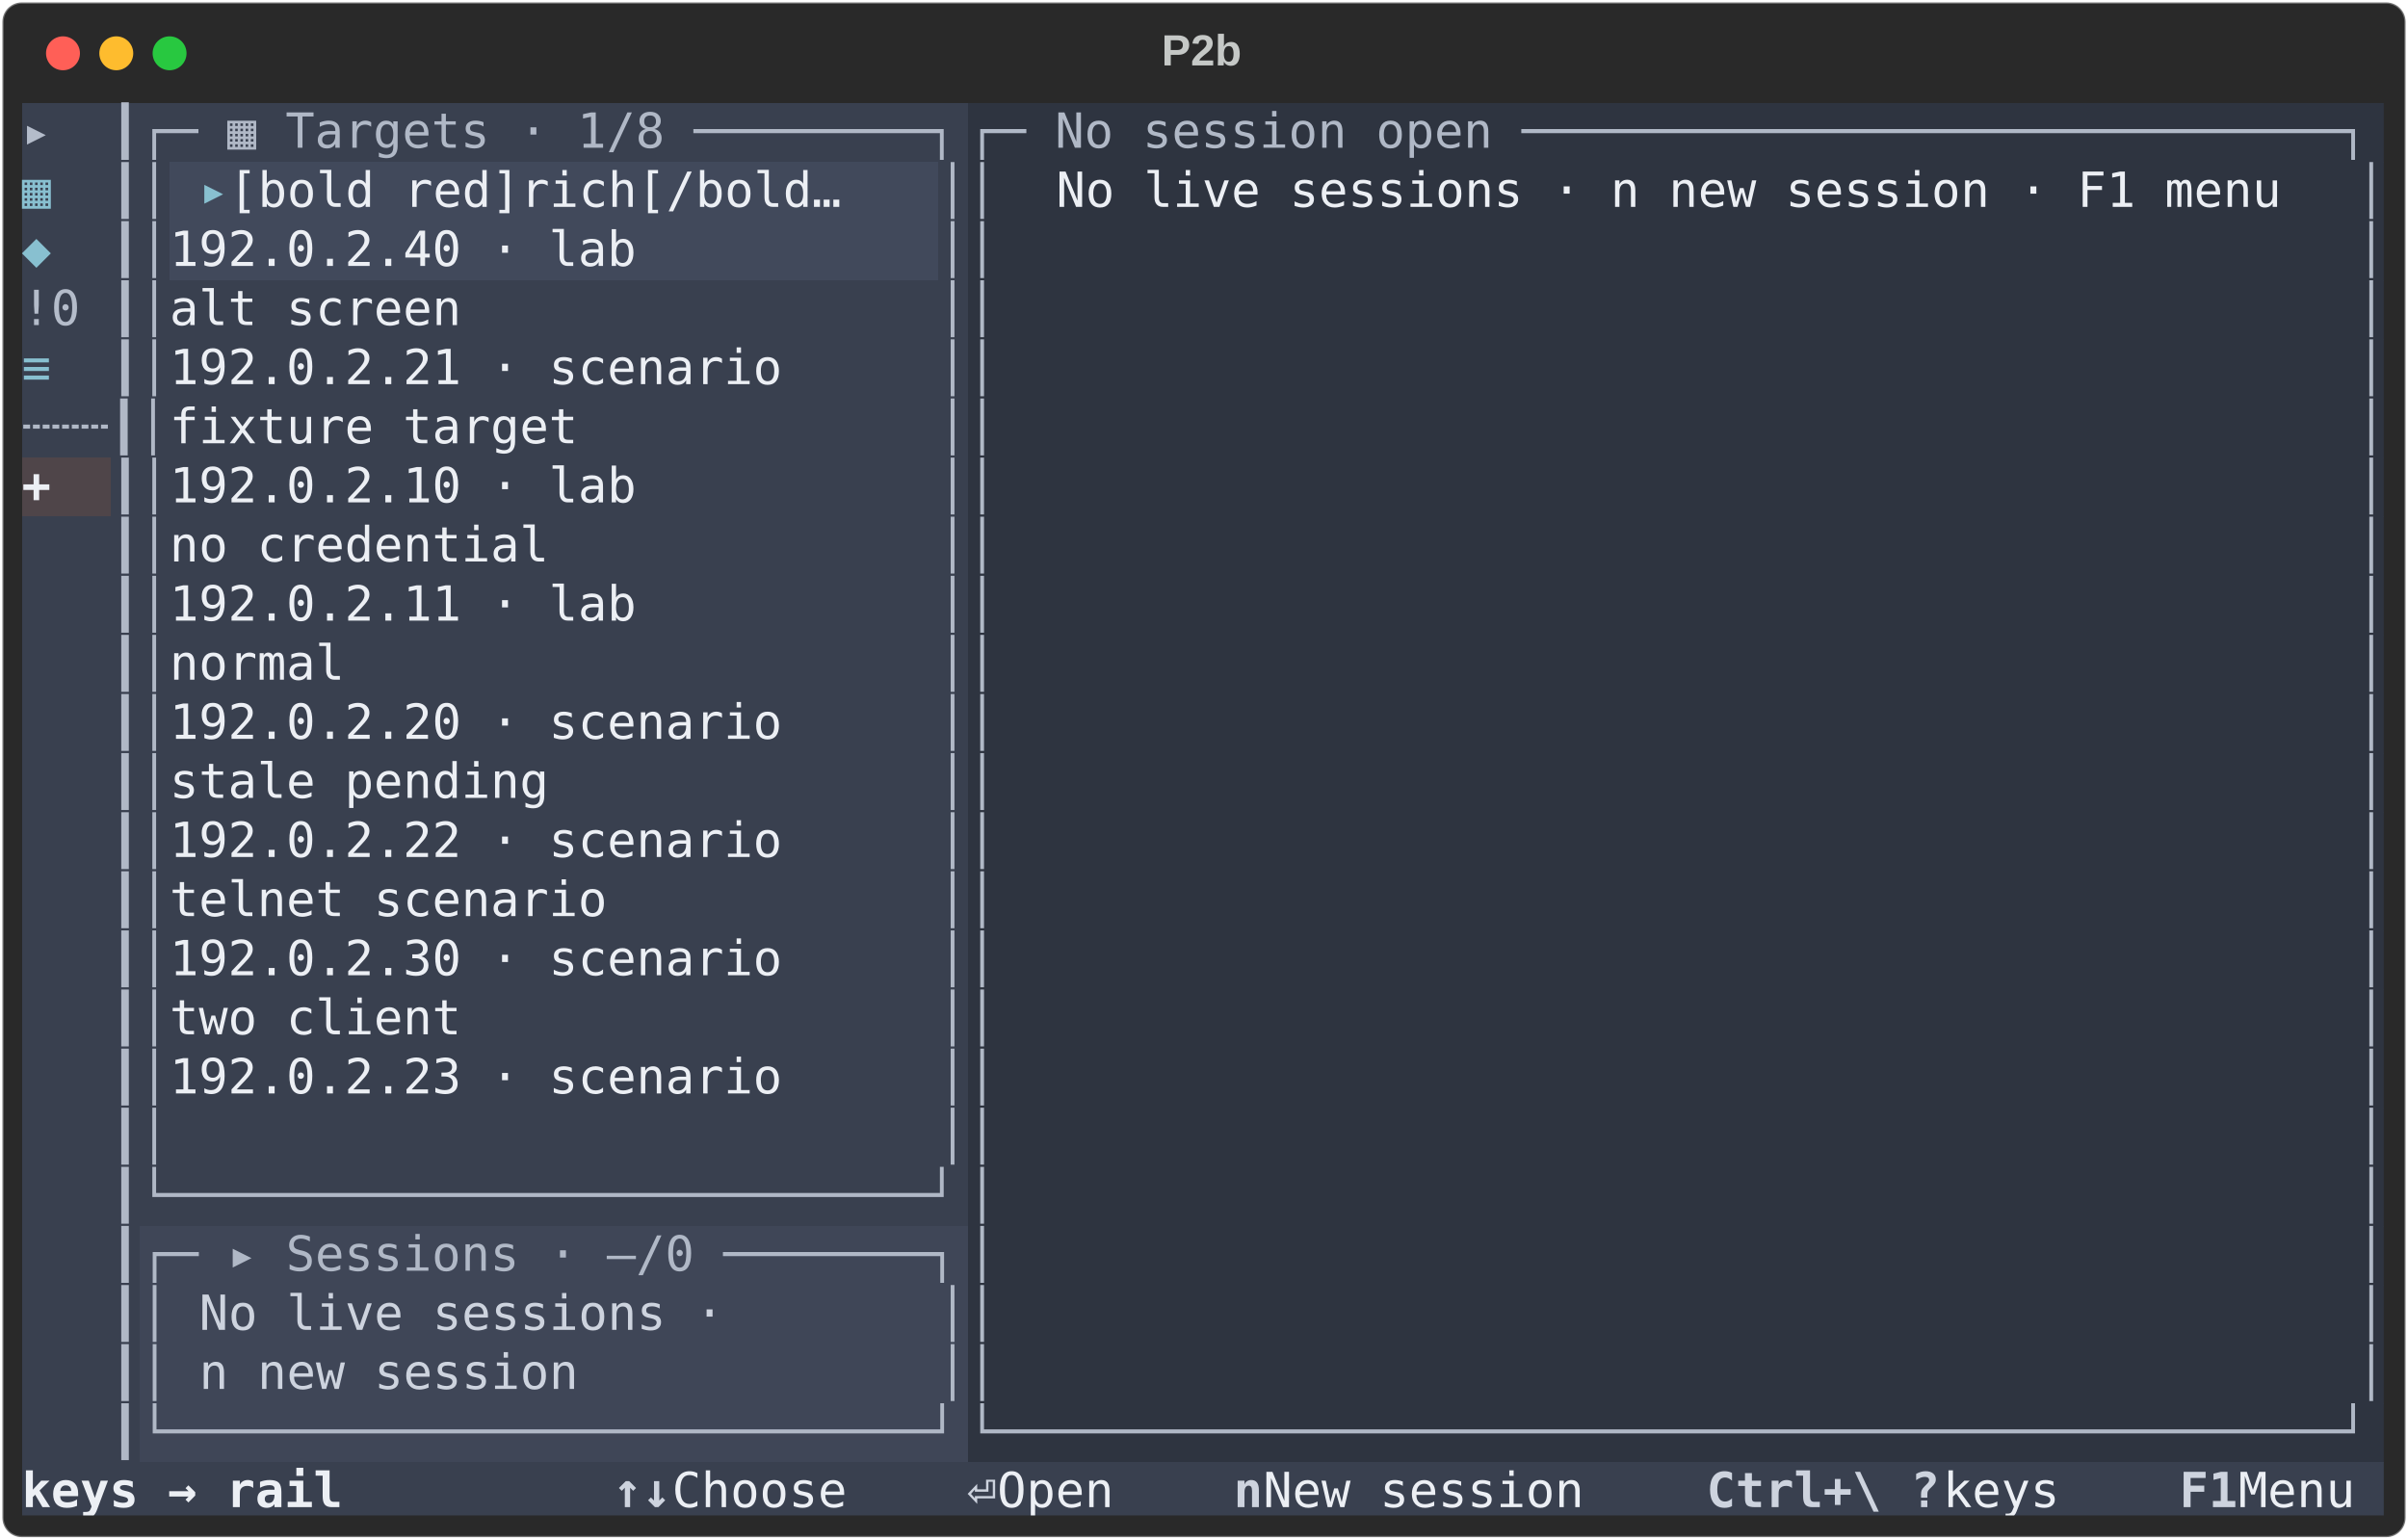
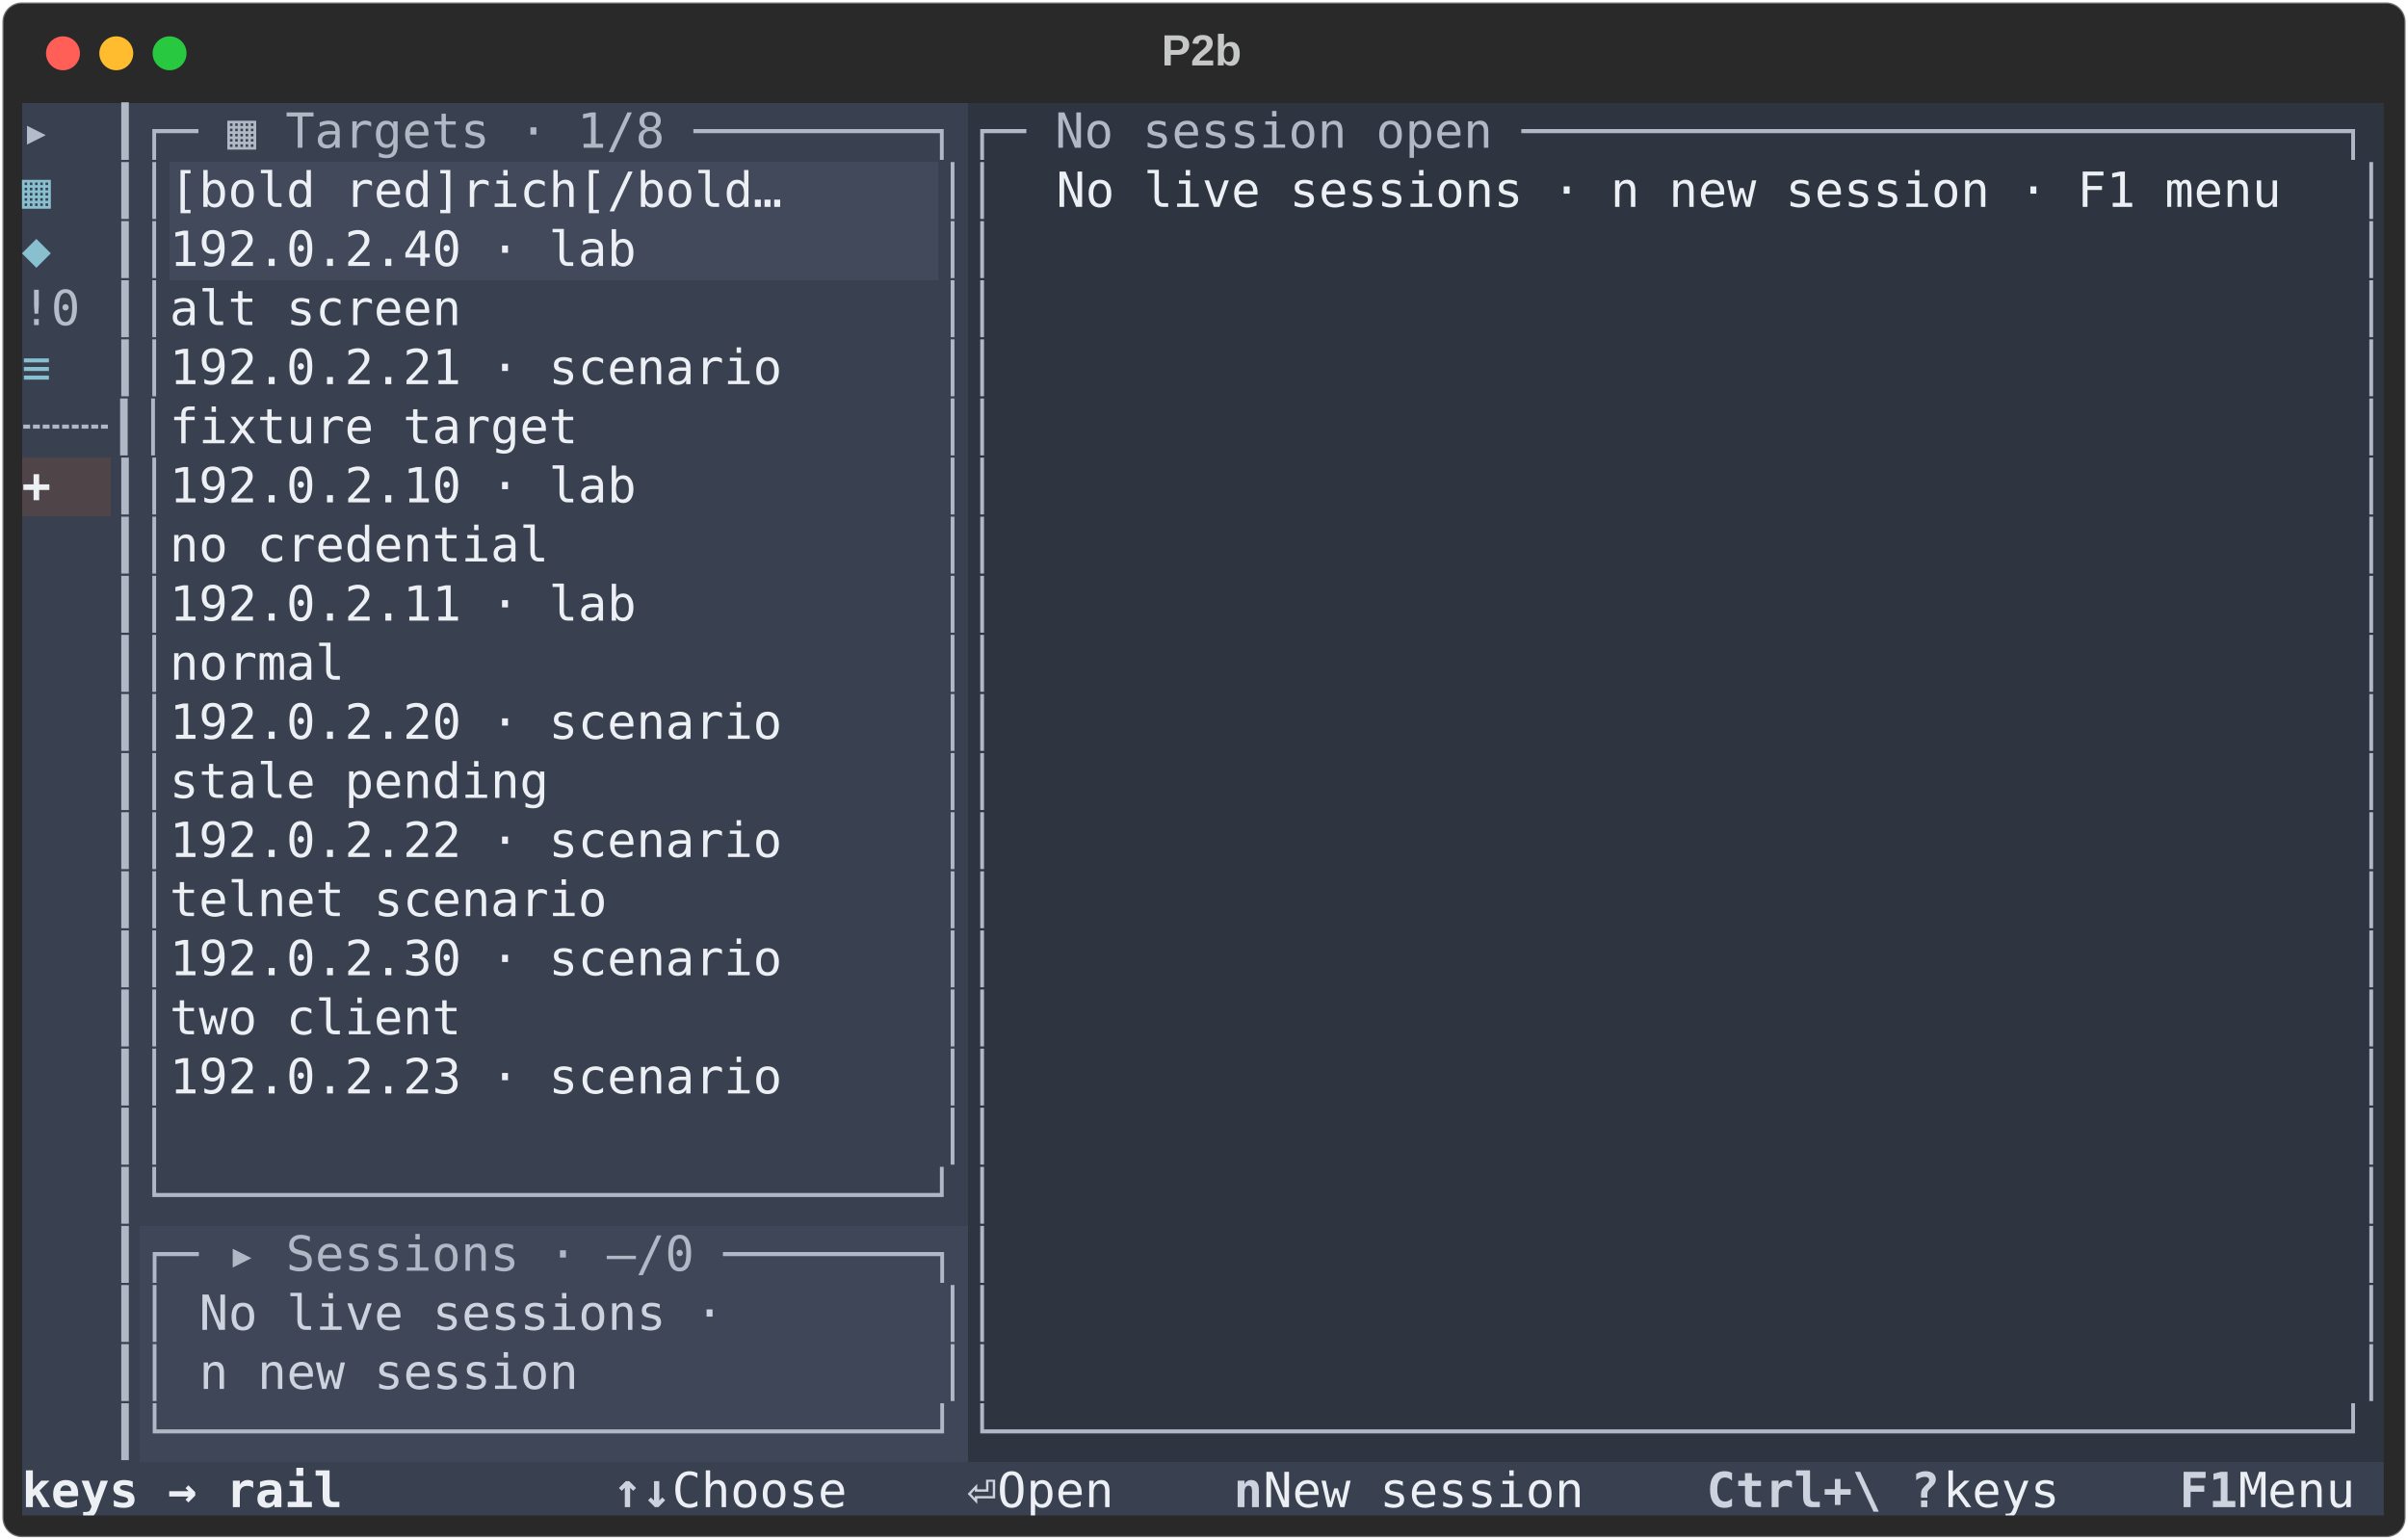
<svg xmlns="http://www.w3.org/2000/svg" class="rich-terminal" viewBox="0 0 994 635.6">
  <style>

    @font-face {
        font-family: "Fira Code";
        src: local("FiraCode-Regular"),
                url("https://cdnjs.cloudflare.com/ajax/libs/firacode/6.2.0/woff2/FiraCode-Regular.woff2") format("woff2"),
                url("https://cdnjs.cloudflare.com/ajax/libs/firacode/6.2.0/woff/FiraCode-Regular.woff") format("woff");
        font-style: normal;
        font-weight: 400;
    }
    @font-face {
        font-family: "Fira Code";
        src: local("FiraCode-Bold"),
                url("https://cdnjs.cloudflare.com/ajax/libs/firacode/6.2.0/woff2/FiraCode-Bold.woff2") format("woff2"),
                url("https://cdnjs.cloudflare.com/ajax/libs/firacode/6.2.0/woff/FiraCode-Bold.woff") format("woff");
        font-style: bold;
        font-weight: 700;
    }

    .terminal-p2b-matrix {
        font-family: Fira Code, monospace;
        font-size: 20px;
        line-height: 24.4px;
        font-variant-east-asian: full-width;
    }

    .terminal-p2b-title {
        font-size: 18px;
        font-weight: bold;
        font-family: arial;
    }

    .terminal-p2b-r1 { fill: #b4bcca }
.terminal-p2b-r2 { fill: #eceff4 }
.terminal-p2b-r3 { fill: #b0b8c6 }
.terminal-p2b-r4 { fill: #c5c8c6 }
.terminal-p2b-r5 { fill: #88c0d0 }
- .terminal-p2b-r6 { fill: #88c0d0;font-weight: bold }
- .terminal-p2b-r7 { fill: #eceff4;font-weight: bold }
- .terminal-p2b-r8 { fill: #cdd3de }
- .terminal-p2b-r9 { fill: #cdd3de;font-weight: bold }
+ .terminal-p2b-r6 { fill: #eceff4;font-weight: bold }
+ .terminal-p2b-r7 { fill: #cdd3de }
+ .terminal-p2b-r8 { fill: #cdd3de;font-weight: bold }
    </style>
  <defs>
    <clipPath id="terminal-p2b-clip-terminal">
      <rect x="0" y="0" width="975.0" height="584.6" />
    </clipPath>
    <clipPath id="terminal-p2b-line-0">
      <rect x="0" y="1.5" width="976" height="24.65" />
    </clipPath>
    <clipPath id="terminal-p2b-line-1">
      <rect x="0" y="25.9" width="976" height="24.65" />
    </clipPath>
    <clipPath id="terminal-p2b-line-2">
      <rect x="0" y="50.3" width="976" height="24.65" />
    </clipPath>
    <clipPath id="terminal-p2b-line-3">
      <rect x="0" y="74.7" width="976" height="24.65" />
    </clipPath>
    <clipPath id="terminal-p2b-line-4">
      <rect x="0" y="99.1" width="976" height="24.65" />
    </clipPath>
    <clipPath id="terminal-p2b-line-5">
      <rect x="0" y="123.5" width="976" height="24.65" />
    </clipPath>
    <clipPath id="terminal-p2b-line-6">
      <rect x="0" y="147.9" width="976" height="24.65" />
    </clipPath>
    <clipPath id="terminal-p2b-line-7">
      <rect x="0" y="172.3" width="976" height="24.65" />
    </clipPath>
    <clipPath id="terminal-p2b-line-8">
      <rect x="0" y="196.7" width="976" height="24.65" />
    </clipPath>
    <clipPath id="terminal-p2b-line-9">
      <rect x="0" y="221.1" width="976" height="24.65" />
    </clipPath>
    <clipPath id="terminal-p2b-line-10">
      <rect x="0" y="245.5" width="976" height="24.65" />
    </clipPath>
    <clipPath id="terminal-p2b-line-11">
      <rect x="0" y="269.9" width="976" height="24.65" />
    </clipPath>
    <clipPath id="terminal-p2b-line-12">
      <rect x="0" y="294.3" width="976" height="24.65" />
    </clipPath>
    <clipPath id="terminal-p2b-line-13">
      <rect x="0" y="318.7" width="976" height="24.65" />
    </clipPath>
    <clipPath id="terminal-p2b-line-14">
      <rect x="0" y="343.1" width="976" height="24.65" />
    </clipPath>
    <clipPath id="terminal-p2b-line-15">
      <rect x="0" y="367.5" width="976" height="24.65" />
    </clipPath>
    <clipPath id="terminal-p2b-line-16">
      <rect x="0" y="391.9" width="976" height="24.65" />
    </clipPath>
    <clipPath id="terminal-p2b-line-17">
      <rect x="0" y="416.3" width="976" height="24.65" />
    </clipPath>
    <clipPath id="terminal-p2b-line-18">
      <rect x="0" y="440.7" width="976" height="24.65" />
    </clipPath>
    <clipPath id="terminal-p2b-line-19">
      <rect x="0" y="465.1" width="976" height="24.65" />
    </clipPath>
    <clipPath id="terminal-p2b-line-20">
      <rect x="0" y="489.5" width="976" height="24.65" />
    </clipPath>
    <clipPath id="terminal-p2b-line-21">
      <rect x="0" y="513.9" width="976" height="24.65" />
    </clipPath>
    <clipPath id="terminal-p2b-line-22">
      <rect x="0" y="538.3" width="976" height="24.65" />
    </clipPath>
  </defs>
  <rect fill="#292929" stroke="rgba(255,255,255,0.35)" stroke-width="1" x="1" y="1" width="992" height="633.6" rx="8" />
  <text class="terminal-p2b-title" fill="#c5c8c6" text-anchor="middle" x="496" y="27">P2b</text>
  <g transform="translate(26,22)">
    <circle cx="0" cy="0" r="7" fill="#ff5f57" />
    <circle cx="22" cy="0" r="7" fill="#febc2e" />
    <circle cx="44" cy="0" r="7" fill="#28c840" />
  </g>
  <g transform="translate(9, 41)" clip-path="url(#terminal-p2b-clip-terminal)">
    <rect fill="#39404f" x="0" y="1.5" width="12.2" height="24.65" shape-rendering="crispEdges" />
    <rect fill="#39404f" x="12.2" y="1.5" width="24.4" height="24.65" shape-rendering="crispEdges" />
    <rect fill="#39404f" x="36.6" y="1.5" width="353.8" height="24.65" shape-rendering="crispEdges" />
    <rect fill="#2e3440" x="390.4" y="1.5" width="585.6" height="24.65" shape-rendering="crispEdges" />
    <rect fill="#39404f" x="0" y="25.9" width="12.2" height="24.65" shape-rendering="crispEdges" />
    <rect fill="#39404f" x="12.2" y="25.9" width="24.4" height="24.65" shape-rendering="crispEdges" />
    <rect fill="#39404f" x="36.6" y="25.9" width="24.4" height="24.65" shape-rendering="crispEdges" />
-     <rect fill="#41495b" x="61" y="25.9" width="12.2" height="24.65" shape-rendering="crispEdges" />
-     <rect fill="#41495b" x="73.2" y="25.9" width="12.2" height="24.65" shape-rendering="crispEdges" />
-     <rect fill="#41495b" x="85.4" y="25.9" width="292.8" height="24.65" shape-rendering="crispEdges" />
+     <rect fill="#41495b" x="61" y="25.9" width="317.2" height="24.65" shape-rendering="crispEdges" />
    <rect fill="#39404f" x="378.2" y="25.9" width="12.2" height="24.65" shape-rendering="crispEdges" />
    <rect fill="#2e3440" x="390.4" y="25.9" width="12.2" height="24.65" shape-rendering="crispEdges" />
    <rect fill="#2e3440" x="402.6" y="25.9" width="12.2" height="24.65" shape-rendering="crispEdges" />
    <rect fill="#2e3440" x="414.8" y="25.9" width="12.2" height="24.65" shape-rendering="crispEdges" />
    <rect fill="#2e3440" x="427" y="25.9" width="512.4" height="24.65" shape-rendering="crispEdges" />
    <rect fill="#2e3440" x="939.4" y="25.9" width="12.2" height="24.65" shape-rendering="crispEdges" />
    <rect fill="#2e3440" x="951.6" y="25.9" width="12.2" height="24.65" shape-rendering="crispEdges" />
    <rect fill="#2e3440" x="963.8" y="25.9" width="12.2" height="24.65" shape-rendering="crispEdges" />
    <rect fill="#39404f" x="0" y="50.3" width="12.2" height="24.65" shape-rendering="crispEdges" />
    <rect fill="#39404f" x="12.2" y="50.3" width="24.4" height="24.65" shape-rendering="crispEdges" />
    <rect fill="#39404f" x="36.6" y="50.3" width="24.4" height="24.65" shape-rendering="crispEdges" />
    <rect fill="#41495b" x="61" y="50.3" width="317.2" height="24.65" shape-rendering="crispEdges" />
    <rect fill="#39404f" x="378.2" y="50.3" width="12.2" height="24.65" shape-rendering="crispEdges" />
    <rect fill="#2e3440" x="390.4" y="50.3" width="12.2" height="24.65" shape-rendering="crispEdges" />
    <rect fill="#2e3440" x="402.6" y="50.3" width="561.2" height="24.65" shape-rendering="crispEdges" />
    <rect fill="#2e3440" x="963.8" y="50.3" width="12.2" height="24.65" shape-rendering="crispEdges" />
    <rect fill="#39404f" x="0" y="74.7" width="24.4" height="24.65" shape-rendering="crispEdges" />
    <rect fill="#39404f" x="24.4" y="74.7" width="12.2" height="24.65" shape-rendering="crispEdges" />
    <rect fill="#39404f" x="36.6" y="74.7" width="24.4" height="24.65" shape-rendering="crispEdges" />
    <rect fill="#39404f" x="61" y="74.7" width="317.2" height="24.65" shape-rendering="crispEdges" />
    <rect fill="#39404f" x="378.2" y="74.7" width="12.2" height="24.65" shape-rendering="crispEdges" />
    <rect fill="#2e3440" x="390.4" y="74.7" width="12.2" height="24.65" shape-rendering="crispEdges" />
    <rect fill="#2e3440" x="402.6" y="74.7" width="561.2" height="24.65" shape-rendering="crispEdges" />
    <rect fill="#2e3440" x="963.8" y="74.7" width="12.2" height="24.65" shape-rendering="crispEdges" />
    <rect fill="#39404f" x="0" y="99.1" width="12.2" height="24.65" shape-rendering="crispEdges" />
    <rect fill="#39404f" x="12.2" y="99.1" width="24.4" height="24.65" shape-rendering="crispEdges" />
    <rect fill="#39404f" x="36.6" y="99.1" width="24.4" height="24.65" shape-rendering="crispEdges" />
    <rect fill="#39404f" x="61" y="99.1" width="317.2" height="24.65" shape-rendering="crispEdges" />
    <rect fill="#39404f" x="378.2" y="99.1" width="12.2" height="24.65" shape-rendering="crispEdges" />
    <rect fill="#2e3440" x="390.4" y="99.1" width="12.2" height="24.65" shape-rendering="crispEdges" />
    <rect fill="#2e3440" x="402.6" y="99.1" width="561.2" height="24.65" shape-rendering="crispEdges" />
    <rect fill="#2e3440" x="963.8" y="99.1" width="12.2" height="24.65" shape-rendering="crispEdges" />
    <rect fill="#39404f" x="0" y="123.5" width="61" height="24.65" shape-rendering="crispEdges" />
    <rect fill="#39404f" x="61" y="123.5" width="317.2" height="24.65" shape-rendering="crispEdges" />
    <rect fill="#39404f" x="378.2" y="123.5" width="12.2" height="24.65" shape-rendering="crispEdges" />
    <rect fill="#2e3440" x="390.4" y="123.5" width="12.2" height="24.65" shape-rendering="crispEdges" />
    <rect fill="#2e3440" x="402.6" y="123.5" width="561.2" height="24.65" shape-rendering="crispEdges" />
    <rect fill="#2e3440" x="963.8" y="123.5" width="12.2" height="24.65" shape-rendering="crispEdges" />
    <rect fill="#4f4549" x="0" y="147.9" width="36.6" height="24.65" shape-rendering="crispEdges" />
    <rect fill="#39404f" x="36.6" y="147.9" width="24.4" height="24.65" shape-rendering="crispEdges" />
    <rect fill="#39404f" x="61" y="147.9" width="317.2" height="24.65" shape-rendering="crispEdges" />
    <rect fill="#39404f" x="378.2" y="147.9" width="12.2" height="24.65" shape-rendering="crispEdges" />
    <rect fill="#2e3440" x="390.4" y="147.9" width="12.2" height="24.65" shape-rendering="crispEdges" />
    <rect fill="#2e3440" x="402.6" y="147.9" width="561.2" height="24.65" shape-rendering="crispEdges" />
    <rect fill="#2e3440" x="963.8" y="147.9" width="12.2" height="24.65" shape-rendering="crispEdges" />
    <rect fill="#39404f" x="0" y="172.3" width="36.6" height="24.65" shape-rendering="crispEdges" />
    <rect fill="#39404f" x="36.6" y="172.3" width="24.4" height="24.65" shape-rendering="crispEdges" />
    <rect fill="#39404f" x="61" y="172.3" width="317.2" height="24.65" shape-rendering="crispEdges" />
    <rect fill="#39404f" x="378.2" y="172.3" width="12.2" height="24.65" shape-rendering="crispEdges" />
    <rect fill="#2e3440" x="390.4" y="172.3" width="12.2" height="24.65" shape-rendering="crispEdges" />
    <rect fill="#2e3440" x="402.6" y="172.3" width="561.2" height="24.65" shape-rendering="crispEdges" />
    <rect fill="#2e3440" x="963.8" y="172.3" width="12.2" height="24.65" shape-rendering="crispEdges" />
    <rect fill="#39404f" x="0" y="196.7" width="36.6" height="24.65" shape-rendering="crispEdges" />
    <rect fill="#39404f" x="36.6" y="196.7" width="24.4" height="24.65" shape-rendering="crispEdges" />
    <rect fill="#39404f" x="61" y="196.7" width="317.2" height="24.65" shape-rendering="crispEdges" />
    <rect fill="#39404f" x="378.2" y="196.7" width="12.2" height="24.65" shape-rendering="crispEdges" />
    <rect fill="#2e3440" x="390.4" y="196.7" width="12.2" height="24.65" shape-rendering="crispEdges" />
    <rect fill="#2e3440" x="402.6" y="196.7" width="561.2" height="24.65" shape-rendering="crispEdges" />
    <rect fill="#2e3440" x="963.8" y="196.7" width="12.2" height="24.65" shape-rendering="crispEdges" />
    <rect fill="#39404f" x="0" y="221.1" width="36.6" height="24.65" shape-rendering="crispEdges" />
    <rect fill="#39404f" x="36.6" y="221.1" width="24.4" height="24.65" shape-rendering="crispEdges" />
    <rect fill="#39404f" x="61" y="221.1" width="317.2" height="24.65" shape-rendering="crispEdges" />
    <rect fill="#39404f" x="378.2" y="221.1" width="12.2" height="24.65" shape-rendering="crispEdges" />
    <rect fill="#2e3440" x="390.4" y="221.1" width="12.2" height="24.65" shape-rendering="crispEdges" />
    <rect fill="#2e3440" x="402.6" y="221.1" width="561.2" height="24.65" shape-rendering="crispEdges" />
    <rect fill="#2e3440" x="963.8" y="221.1" width="12.2" height="24.65" shape-rendering="crispEdges" />
    <rect fill="#39404f" x="0" y="245.5" width="36.6" height="24.65" shape-rendering="crispEdges" />
    <rect fill="#39404f" x="36.6" y="245.5" width="24.4" height="24.65" shape-rendering="crispEdges" />
    <rect fill="#39404f" x="61" y="245.5" width="317.2" height="24.65" shape-rendering="crispEdges" />
    <rect fill="#39404f" x="378.2" y="245.5" width="12.2" height="24.65" shape-rendering="crispEdges" />
    <rect fill="#2e3440" x="390.4" y="245.5" width="12.2" height="24.65" shape-rendering="crispEdges" />
    <rect fill="#2e3440" x="402.6" y="245.5" width="561.2" height="24.65" shape-rendering="crispEdges" />
    <rect fill="#2e3440" x="963.8" y="245.5" width="12.2" height="24.65" shape-rendering="crispEdges" />
    <rect fill="#39404f" x="0" y="269.9" width="36.6" height="24.65" shape-rendering="crispEdges" />
    <rect fill="#39404f" x="36.6" y="269.9" width="24.4" height="24.65" shape-rendering="crispEdges" />
    <rect fill="#39404f" x="61" y="269.9" width="317.2" height="24.65" shape-rendering="crispEdges" />
    <rect fill="#39404f" x="378.2" y="269.9" width="12.2" height="24.65" shape-rendering="crispEdges" />
    <rect fill="#2e3440" x="390.4" y="269.9" width="12.2" height="24.65" shape-rendering="crispEdges" />
    <rect fill="#2e3440" x="402.6" y="269.9" width="561.2" height="24.65" shape-rendering="crispEdges" />
    <rect fill="#2e3440" x="963.8" y="269.9" width="12.2" height="24.65" shape-rendering="crispEdges" />
    <rect fill="#39404f" x="0" y="294.3" width="36.6" height="24.65" shape-rendering="crispEdges" />
    <rect fill="#39404f" x="36.6" y="294.3" width="24.4" height="24.65" shape-rendering="crispEdges" />
    <rect fill="#39404f" x="61" y="294.3" width="317.2" height="24.65" shape-rendering="crispEdges" />
    <rect fill="#39404f" x="378.2" y="294.3" width="12.2" height="24.65" shape-rendering="crispEdges" />
    <rect fill="#2e3440" x="390.4" y="294.3" width="12.2" height="24.65" shape-rendering="crispEdges" />
    <rect fill="#2e3440" x="402.6" y="294.3" width="561.2" height="24.65" shape-rendering="crispEdges" />
    <rect fill="#2e3440" x="963.8" y="294.3" width="12.2" height="24.65" shape-rendering="crispEdges" />
    <rect fill="#39404f" x="0" y="318.7" width="36.6" height="24.65" shape-rendering="crispEdges" />
    <rect fill="#39404f" x="36.6" y="318.7" width="24.4" height="24.65" shape-rendering="crispEdges" />
    <rect fill="#39404f" x="61" y="318.7" width="317.2" height="24.65" shape-rendering="crispEdges" />
    <rect fill="#39404f" x="378.2" y="318.7" width="12.2" height="24.65" shape-rendering="crispEdges" />
    <rect fill="#2e3440" x="390.4" y="318.7" width="12.2" height="24.65" shape-rendering="crispEdges" />
    <rect fill="#2e3440" x="402.6" y="318.7" width="561.2" height="24.65" shape-rendering="crispEdges" />
    <rect fill="#2e3440" x="963.8" y="318.7" width="12.2" height="24.65" shape-rendering="crispEdges" />
    <rect fill="#39404f" x="0" y="343.1" width="36.6" height="24.65" shape-rendering="crispEdges" />
    <rect fill="#39404f" x="36.6" y="343.1" width="24.4" height="24.65" shape-rendering="crispEdges" />
    <rect fill="#39404f" x="61" y="343.1" width="317.2" height="24.65" shape-rendering="crispEdges" />
    <rect fill="#39404f" x="378.2" y="343.1" width="12.2" height="24.65" shape-rendering="crispEdges" />
    <rect fill="#2e3440" x="390.4" y="343.1" width="12.2" height="24.65" shape-rendering="crispEdges" />
    <rect fill="#2e3440" x="402.6" y="343.1" width="561.2" height="24.65" shape-rendering="crispEdges" />
    <rect fill="#2e3440" x="963.8" y="343.1" width="12.2" height="24.65" shape-rendering="crispEdges" />
    <rect fill="#39404f" x="0" y="367.5" width="36.6" height="24.65" shape-rendering="crispEdges" />
    <rect fill="#39404f" x="36.6" y="367.5" width="24.4" height="24.65" shape-rendering="crispEdges" />
    <rect fill="#39404f" x="61" y="367.5" width="317.2" height="24.65" shape-rendering="crispEdges" />
    <rect fill="#39404f" x="378.2" y="367.5" width="12.2" height="24.65" shape-rendering="crispEdges" />
    <rect fill="#2e3440" x="390.4" y="367.5" width="12.2" height="24.65" shape-rendering="crispEdges" />
    <rect fill="#2e3440" x="402.6" y="367.5" width="561.2" height="24.65" shape-rendering="crispEdges" />
    <rect fill="#2e3440" x="963.8" y="367.5" width="12.2" height="24.65" shape-rendering="crispEdges" />
    <rect fill="#39404f" x="0" y="391.9" width="36.6" height="24.65" shape-rendering="crispEdges" />
    <rect fill="#39404f" x="36.6" y="391.9" width="24.4" height="24.65" shape-rendering="crispEdges" />
    <rect fill="#39404f" x="61" y="391.9" width="317.2" height="24.65" shape-rendering="crispEdges" />
    <rect fill="#39404f" x="378.2" y="391.9" width="12.2" height="24.65" shape-rendering="crispEdges" />
    <rect fill="#2e3440" x="390.4" y="391.9" width="12.2" height="24.65" shape-rendering="crispEdges" />
    <rect fill="#2e3440" x="402.6" y="391.9" width="561.2" height="24.65" shape-rendering="crispEdges" />
    <rect fill="#2e3440" x="963.8" y="391.9" width="12.2" height="24.65" shape-rendering="crispEdges" />
    <rect fill="#39404f" x="0" y="416.3" width="36.6" height="24.65" shape-rendering="crispEdges" />
    <rect fill="#39404f" x="36.6" y="416.3" width="24.4" height="24.65" shape-rendering="crispEdges" />
    <rect fill="#39404f" x="61" y="416.3" width="317.2" height="24.65" shape-rendering="crispEdges" />
    <rect fill="#39404f" x="378.2" y="416.3" width="12.2" height="24.65" shape-rendering="crispEdges" />
    <rect fill="#2e3440" x="390.4" y="416.3" width="12.2" height="24.65" shape-rendering="crispEdges" />
    <rect fill="#2e3440" x="402.6" y="416.3" width="561.2" height="24.65" shape-rendering="crispEdges" />
    <rect fill="#2e3440" x="963.8" y="416.3" width="12.2" height="24.65" shape-rendering="crispEdges" />
    <rect fill="#39404f" x="0" y="440.7" width="36.6" height="24.65" shape-rendering="crispEdges" />
    <rect fill="#39404f" x="36.6" y="440.7" width="353.8" height="24.65" shape-rendering="crispEdges" />
    <rect fill="#2e3440" x="390.4" y="440.7" width="12.2" height="24.65" shape-rendering="crispEdges" />
    <rect fill="#2e3440" x="402.6" y="440.7" width="561.2" height="24.65" shape-rendering="crispEdges" />
    <rect fill="#2e3440" x="963.8" y="440.7" width="12.2" height="24.65" shape-rendering="crispEdges" />
    <rect fill="#39404f" x="0" y="465.1" width="36.6" height="24.65" shape-rendering="crispEdges" />
    <rect fill="#39404f" x="36.6" y="465.1" width="12.2" height="24.65" shape-rendering="crispEdges" />
    <rect fill="#3f4657" x="48.8" y="465.1" width="341.6" height="24.65" shape-rendering="crispEdges" />
    <rect fill="#2e3440" x="390.4" y="465.1" width="12.2" height="24.65" shape-rendering="crispEdges" />
    <rect fill="#2e3440" x="402.6" y="465.1" width="561.2" height="24.65" shape-rendering="crispEdges" />
    <rect fill="#2e3440" x="963.8" y="465.1" width="12.2" height="24.65" shape-rendering="crispEdges" />
    <rect fill="#39404f" x="0" y="489.5" width="36.6" height="24.65" shape-rendering="crispEdges" />
    <rect fill="#39404f" x="36.6" y="489.5" width="12.2" height="24.65" shape-rendering="crispEdges" />
    <rect fill="#3f4657" x="48.8" y="489.5" width="12.2" height="24.65" shape-rendering="crispEdges" />
    <rect fill="#3f4657" x="61" y="489.5" width="12.2" height="24.65" shape-rendering="crispEdges" />
    <rect fill="#3f4657" x="73.2" y="489.5" width="292.8" height="24.65" shape-rendering="crispEdges" />
    <rect fill="#3f4657" x="366" y="489.5" width="12.2" height="24.65" shape-rendering="crispEdges" />
    <rect fill="#3f4657" x="378.2" y="489.5" width="12.2" height="24.65" shape-rendering="crispEdges" />
    <rect fill="#2e3440" x="390.4" y="489.5" width="12.2" height="24.65" shape-rendering="crispEdges" />
    <rect fill="#2e3440" x="402.6" y="489.5" width="561.2" height="24.65" shape-rendering="crispEdges" />
    <rect fill="#2e3440" x="963.8" y="489.5" width="12.2" height="24.65" shape-rendering="crispEdges" />
    <rect fill="#39404f" x="0" y="513.9" width="36.6" height="24.65" shape-rendering="crispEdges" />
    <rect fill="#39404f" x="36.6" y="513.9" width="12.2" height="24.65" shape-rendering="crispEdges" />
    <rect fill="#3f4657" x="48.8" y="513.9" width="12.2" height="24.65" shape-rendering="crispEdges" />
    <rect fill="#3f4657" x="61" y="513.9" width="12.2" height="24.65" shape-rendering="crispEdges" />
    <rect fill="#3f4657" x="73.2" y="513.9" width="292.8" height="24.65" shape-rendering="crispEdges" />
    <rect fill="#3f4657" x="366" y="513.9" width="12.2" height="24.65" shape-rendering="crispEdges" />
    <rect fill="#3f4657" x="378.2" y="513.9" width="12.2" height="24.65" shape-rendering="crispEdges" />
    <rect fill="#2e3440" x="390.4" y="513.9" width="12.2" height="24.65" shape-rendering="crispEdges" />
    <rect fill="#2e3440" x="402.6" y="513.9" width="561.2" height="24.65" shape-rendering="crispEdges" />
    <rect fill="#2e3440" x="963.8" y="513.9" width="12.2" height="24.65" shape-rendering="crispEdges" />
    <rect fill="#39404f" x="0" y="538.3" width="36.6" height="24.65" shape-rendering="crispEdges" />
    <rect fill="#39404f" x="36.6" y="538.3" width="12.2" height="24.65" shape-rendering="crispEdges" />
    <rect fill="#3f4657" x="48.8" y="538.3" width="341.6" height="24.65" shape-rendering="crispEdges" />
    <rect fill="#2e3440" x="390.4" y="538.3" width="585.6" height="24.65" shape-rendering="crispEdges" />
    <rect fill="#39404f" x="0" y="562.7" width="134.2" height="24.65" shape-rendering="crispEdges" />
    <rect fill="#39404f" x="134.2" y="562.7" width="109.8" height="24.65" shape-rendering="crispEdges" />
    <rect fill="#39404f" x="244" y="562.7" width="24.4" height="24.65" shape-rendering="crispEdges" />
    <rect fill="#39404f" x="268.4" y="562.7" width="122" height="24.65" shape-rendering="crispEdges" />
    <rect fill="#39404f" x="390.4" y="562.7" width="12.2" height="24.65" shape-rendering="crispEdges" />
    <rect fill="#39404f" x="402.6" y="562.7" width="97.6" height="24.65" shape-rendering="crispEdges" />
    <rect fill="#39404f" x="500.2" y="562.7" width="12.2" height="24.65" shape-rendering="crispEdges" />
    <rect fill="#39404f" x="512.4" y="562.7" width="183" height="24.65" shape-rendering="crispEdges" />
    <rect fill="#39404f" x="695.4" y="562.7" width="97.6" height="24.65" shape-rendering="crispEdges" />
    <rect fill="#39404f" x="793" y="562.7" width="97.6" height="24.65" shape-rendering="crispEdges" />
    <rect fill="#39404f" x="890.6" y="562.7" width="24.4" height="24.65" shape-rendering="crispEdges" />
    <rect fill="#39404f" x="915" y="562.7" width="61" height="24.65" shape-rendering="crispEdges" />
    <g class="terminal-p2b-matrix">
      <text class="terminal-p2b-r1" x="0" y="20" textLength="12.2" clip-path="url(#terminal-p2b-line-0)">▸</text>
      <text class="terminal-p2b-r3" x="36.6" y="20" textLength="353.8" clip-path="url(#terminal-p2b-line-0)">┃┌─ ▦ Targets · 1/8 ────────┐</text>
      <text class="terminal-p2b-r3" x="390.4" y="20" textLength="585.6" clip-path="url(#terminal-p2b-line-0)">┌─ No session open ────────────────────────────┐</text>
      <text class="terminal-p2b-r4" x="976" y="20" textLength="12.2" clip-path="url(#terminal-p2b-line-0)">
</text>
      <text class="terminal-p2b-r5" x="0" y="44.4" textLength="12.2" clip-path="url(#terminal-p2b-line-1)">▦</text>
      <text class="terminal-p2b-r3" x="36.6" y="44.4" textLength="24.4" clip-path="url(#terminal-p2b-line-1)">┃│</text>
-       <text class="terminal-p2b-r6" x="73.2" y="44.4" textLength="12.2" clip-path="url(#terminal-p2b-line-1)">▸</text>
-       <text class="terminal-p2b-r2" x="85.4" y="44.4" textLength="292.8" clip-path="url(#terminal-p2b-line-1)">[bold red]rich[/bold…   </text>
+       <text class="terminal-p2b-r2" x="61" y="44.4" textLength="317.2" clip-path="url(#terminal-p2b-line-1)">  [bold red]rich[/bold…   </text>
      <text class="terminal-p2b-r3" x="378.2" y="44.4" textLength="12.2" clip-path="url(#terminal-p2b-line-1)">│</text>
      <text class="terminal-p2b-r3" x="390.4" y="44.4" textLength="12.2" clip-path="url(#terminal-p2b-line-1)">│</text>
      <text class="terminal-p2b-r2" x="427" y="44.4" textLength="512.4" clip-path="url(#terminal-p2b-line-1)">No live sessions · n new session · F1 menu</text>
      <text class="terminal-p2b-r3" x="963.8" y="44.4" textLength="12.2" clip-path="url(#terminal-p2b-line-1)">│</text>
      <text class="terminal-p2b-r4" x="976" y="44.4" textLength="12.2" clip-path="url(#terminal-p2b-line-1)">
</text>
      <text class="terminal-p2b-r5" x="0" y="68.8" textLength="12.2" clip-path="url(#terminal-p2b-line-2)">◆</text>
      <text class="terminal-p2b-r3" x="36.6" y="68.8" textLength="24.4" clip-path="url(#terminal-p2b-line-2)">┃│</text>
      <text class="terminal-p2b-r2" x="61" y="68.8" textLength="317.2" clip-path="url(#terminal-p2b-line-2)">  192.0.2.40 · lab        </text>
      <text class="terminal-p2b-r3" x="378.2" y="68.8" textLength="12.2" clip-path="url(#terminal-p2b-line-2)">│</text>
      <text class="terminal-p2b-r3" x="390.4" y="68.8" textLength="12.2" clip-path="url(#terminal-p2b-line-2)">│</text>
      <text class="terminal-p2b-r3" x="963.8" y="68.8" textLength="12.2" clip-path="url(#terminal-p2b-line-2)">│</text>
      <text class="terminal-p2b-r4" x="976" y="68.8" textLength="12.2" clip-path="url(#terminal-p2b-line-2)">
</text>
      <text class="terminal-p2b-r1" x="0" y="93.2" textLength="24.4" clip-path="url(#terminal-p2b-line-3)">!0</text>
      <text class="terminal-p2b-r3" x="36.6" y="93.2" textLength="24.4" clip-path="url(#terminal-p2b-line-3)">┃│</text>
      <text class="terminal-p2b-r2" x="61" y="93.2" textLength="317.2" clip-path="url(#terminal-p2b-line-3)">  alt screen              </text>
      <text class="terminal-p2b-r3" x="378.2" y="93.2" textLength="12.2" clip-path="url(#terminal-p2b-line-3)">│</text>
      <text class="terminal-p2b-r3" x="390.4" y="93.2" textLength="12.2" clip-path="url(#terminal-p2b-line-3)">│</text>
      <text class="terminal-p2b-r3" x="963.8" y="93.2" textLength="12.2" clip-path="url(#terminal-p2b-line-3)">│</text>
      <text class="terminal-p2b-r4" x="976" y="93.2" textLength="12.2" clip-path="url(#terminal-p2b-line-3)">
</text>
      <text class="terminal-p2b-r5" x="0" y="117.6" textLength="12.2" clip-path="url(#terminal-p2b-line-4)">≡</text>
      <text class="terminal-p2b-r3" x="36.6" y="117.6" textLength="24.4" clip-path="url(#terminal-p2b-line-4)">┃│</text>
      <text class="terminal-p2b-r2" x="61" y="117.6" textLength="317.2" clip-path="url(#terminal-p2b-line-4)">  192.0.2.21 · scenario   </text>
      <text class="terminal-p2b-r3" x="378.2" y="117.6" textLength="12.2" clip-path="url(#terminal-p2b-line-4)">│</text>
      <text class="terminal-p2b-r3" x="390.4" y="117.6" textLength="12.2" clip-path="url(#terminal-p2b-line-4)">│</text>
      <text class="terminal-p2b-r3" x="963.8" y="117.6" textLength="12.2" clip-path="url(#terminal-p2b-line-4)">│</text>
      <text class="terminal-p2b-r4" x="976" y="117.6" textLength="12.2" clip-path="url(#terminal-p2b-line-4)">
</text>
      <text class="terminal-p2b-r3" x="0" y="142" textLength="61" clip-path="url(#terminal-p2b-line-5)">┄┄┄┃│</text>
      <text class="terminal-p2b-r2" x="61" y="142" textLength="317.2" clip-path="url(#terminal-p2b-line-5)">  fixture target          </text>
      <text class="terminal-p2b-r3" x="378.2" y="142" textLength="12.2" clip-path="url(#terminal-p2b-line-5)">│</text>
      <text class="terminal-p2b-r3" x="390.4" y="142" textLength="12.2" clip-path="url(#terminal-p2b-line-5)">│</text>
      <text class="terminal-p2b-r3" x="963.8" y="142" textLength="12.2" clip-path="url(#terminal-p2b-line-5)">│</text>
      <text class="terminal-p2b-r4" x="976" y="142" textLength="12.2" clip-path="url(#terminal-p2b-line-5)">
</text>
-       <text class="terminal-p2b-r7" x="0" y="166.4" textLength="36.6" clip-path="url(#terminal-p2b-line-6)">+  </text>
+       <text class="terminal-p2b-r6" x="0" y="166.4" textLength="36.6" clip-path="url(#terminal-p2b-line-6)">+  </text>
      <text class="terminal-p2b-r3" x="36.6" y="166.4" textLength="24.4" clip-path="url(#terminal-p2b-line-6)">┃│</text>
      <text class="terminal-p2b-r2" x="61" y="166.4" textLength="317.2" clip-path="url(#terminal-p2b-line-6)">  192.0.2.10 · lab        </text>
      <text class="terminal-p2b-r3" x="378.2" y="166.4" textLength="12.2" clip-path="url(#terminal-p2b-line-6)">│</text>
      <text class="terminal-p2b-r3" x="390.4" y="166.4" textLength="12.2" clip-path="url(#terminal-p2b-line-6)">│</text>
      <text class="terminal-p2b-r3" x="963.8" y="166.4" textLength="12.2" clip-path="url(#terminal-p2b-line-6)">│</text>
      <text class="terminal-p2b-r4" x="976" y="166.4" textLength="12.2" clip-path="url(#terminal-p2b-line-6)">
</text>
      <text class="terminal-p2b-r3" x="36.6" y="190.8" textLength="24.4" clip-path="url(#terminal-p2b-line-7)">┃│</text>
      <text class="terminal-p2b-r2" x="61" y="190.8" textLength="317.2" clip-path="url(#terminal-p2b-line-7)">  no credential           </text>
      <text class="terminal-p2b-r3" x="378.2" y="190.8" textLength="12.2" clip-path="url(#terminal-p2b-line-7)">│</text>
      <text class="terminal-p2b-r3" x="390.4" y="190.8" textLength="12.2" clip-path="url(#terminal-p2b-line-7)">│</text>
      <text class="terminal-p2b-r3" x="963.8" y="190.8" textLength="12.2" clip-path="url(#terminal-p2b-line-7)">│</text>
      <text class="terminal-p2b-r4" x="976" y="190.8" textLength="12.2" clip-path="url(#terminal-p2b-line-7)">
</text>
      <text class="terminal-p2b-r3" x="36.6" y="215.2" textLength="24.4" clip-path="url(#terminal-p2b-line-8)">┃│</text>
      <text class="terminal-p2b-r2" x="61" y="215.2" textLength="317.2" clip-path="url(#terminal-p2b-line-8)">  192.0.2.11 · lab        </text>
      <text class="terminal-p2b-r3" x="378.2" y="215.2" textLength="12.2" clip-path="url(#terminal-p2b-line-8)">│</text>
      <text class="terminal-p2b-r3" x="390.4" y="215.2" textLength="12.2" clip-path="url(#terminal-p2b-line-8)">│</text>
      <text class="terminal-p2b-r3" x="963.8" y="215.2" textLength="12.2" clip-path="url(#terminal-p2b-line-8)">│</text>
      <text class="terminal-p2b-r4" x="976" y="215.2" textLength="12.2" clip-path="url(#terminal-p2b-line-8)">
</text>
      <text class="terminal-p2b-r3" x="36.6" y="239.6" textLength="24.4" clip-path="url(#terminal-p2b-line-9)">┃│</text>
      <text class="terminal-p2b-r2" x="61" y="239.6" textLength="317.2" clip-path="url(#terminal-p2b-line-9)">  normal                  </text>
      <text class="terminal-p2b-r3" x="378.2" y="239.6" textLength="12.2" clip-path="url(#terminal-p2b-line-9)">│</text>
      <text class="terminal-p2b-r3" x="390.4" y="239.6" textLength="12.2" clip-path="url(#terminal-p2b-line-9)">│</text>
      <text class="terminal-p2b-r3" x="963.8" y="239.6" textLength="12.2" clip-path="url(#terminal-p2b-line-9)">│</text>
      <text class="terminal-p2b-r4" x="976" y="239.6" textLength="12.2" clip-path="url(#terminal-p2b-line-9)">
</text>
      <text class="terminal-p2b-r3" x="36.6" y="264" textLength="24.4" clip-path="url(#terminal-p2b-line-10)">┃│</text>
      <text class="terminal-p2b-r2" x="61" y="264" textLength="317.2" clip-path="url(#terminal-p2b-line-10)">  192.0.2.20 · scenario   </text>
      <text class="terminal-p2b-r3" x="378.2" y="264" textLength="12.2" clip-path="url(#terminal-p2b-line-10)">│</text>
      <text class="terminal-p2b-r3" x="390.4" y="264" textLength="12.2" clip-path="url(#terminal-p2b-line-10)">│</text>
      <text class="terminal-p2b-r3" x="963.8" y="264" textLength="12.2" clip-path="url(#terminal-p2b-line-10)">│</text>
      <text class="terminal-p2b-r4" x="976" y="264" textLength="12.2" clip-path="url(#terminal-p2b-line-10)">
</text>
      <text class="terminal-p2b-r3" x="36.6" y="288.4" textLength="24.4" clip-path="url(#terminal-p2b-line-11)">┃│</text>
      <text class="terminal-p2b-r2" x="61" y="288.4" textLength="317.2" clip-path="url(#terminal-p2b-line-11)">  stale pending           </text>
      <text class="terminal-p2b-r3" x="378.2" y="288.4" textLength="12.2" clip-path="url(#terminal-p2b-line-11)">│</text>
      <text class="terminal-p2b-r3" x="390.4" y="288.4" textLength="12.2" clip-path="url(#terminal-p2b-line-11)">│</text>
      <text class="terminal-p2b-r3" x="963.8" y="288.4" textLength="12.2" clip-path="url(#terminal-p2b-line-11)">│</text>
      <text class="terminal-p2b-r4" x="976" y="288.4" textLength="12.2" clip-path="url(#terminal-p2b-line-11)">
</text>
      <text class="terminal-p2b-r3" x="36.6" y="312.8" textLength="24.4" clip-path="url(#terminal-p2b-line-12)">┃│</text>
      <text class="terminal-p2b-r2" x="61" y="312.8" textLength="317.2" clip-path="url(#terminal-p2b-line-12)">  192.0.2.22 · scenario   </text>
      <text class="terminal-p2b-r3" x="378.2" y="312.8" textLength="12.2" clip-path="url(#terminal-p2b-line-12)">│</text>
      <text class="terminal-p2b-r3" x="390.4" y="312.8" textLength="12.2" clip-path="url(#terminal-p2b-line-12)">│</text>
      <text class="terminal-p2b-r3" x="963.8" y="312.8" textLength="12.2" clip-path="url(#terminal-p2b-line-12)">│</text>
      <text class="terminal-p2b-r4" x="976" y="312.8" textLength="12.2" clip-path="url(#terminal-p2b-line-12)">
</text>
      <text class="terminal-p2b-r3" x="36.6" y="337.2" textLength="24.4" clip-path="url(#terminal-p2b-line-13)">┃│</text>
      <text class="terminal-p2b-r2" x="61" y="337.2" textLength="317.2" clip-path="url(#terminal-p2b-line-13)">  telnet scenario         </text>
      <text class="terminal-p2b-r3" x="378.2" y="337.2" textLength="12.2" clip-path="url(#terminal-p2b-line-13)">│</text>
      <text class="terminal-p2b-r3" x="390.4" y="337.2" textLength="12.2" clip-path="url(#terminal-p2b-line-13)">│</text>
      <text class="terminal-p2b-r3" x="963.8" y="337.2" textLength="12.2" clip-path="url(#terminal-p2b-line-13)">│</text>
      <text class="terminal-p2b-r4" x="976" y="337.2" textLength="12.2" clip-path="url(#terminal-p2b-line-13)">
</text>
      <text class="terminal-p2b-r3" x="36.6" y="361.6" textLength="24.4" clip-path="url(#terminal-p2b-line-14)">┃│</text>
      <text class="terminal-p2b-r2" x="61" y="361.6" textLength="317.2" clip-path="url(#terminal-p2b-line-14)">  192.0.2.30 · scenario   </text>
      <text class="terminal-p2b-r3" x="378.2" y="361.6" textLength="12.2" clip-path="url(#terminal-p2b-line-14)">│</text>
      <text class="terminal-p2b-r3" x="390.4" y="361.6" textLength="12.2" clip-path="url(#terminal-p2b-line-14)">│</text>
      <text class="terminal-p2b-r3" x="963.8" y="361.6" textLength="12.2" clip-path="url(#terminal-p2b-line-14)">│</text>
      <text class="terminal-p2b-r4" x="976" y="361.6" textLength="12.2" clip-path="url(#terminal-p2b-line-14)">
</text>
      <text class="terminal-p2b-r3" x="36.6" y="386" textLength="24.4" clip-path="url(#terminal-p2b-line-15)">┃│</text>
      <text class="terminal-p2b-r2" x="61" y="386" textLength="317.2" clip-path="url(#terminal-p2b-line-15)">  two client              </text>
      <text class="terminal-p2b-r3" x="378.2" y="386" textLength="12.2" clip-path="url(#terminal-p2b-line-15)">│</text>
      <text class="terminal-p2b-r3" x="390.4" y="386" textLength="12.2" clip-path="url(#terminal-p2b-line-15)">│</text>
      <text class="terminal-p2b-r3" x="963.8" y="386" textLength="12.2" clip-path="url(#terminal-p2b-line-15)">│</text>
      <text class="terminal-p2b-r4" x="976" y="386" textLength="12.2" clip-path="url(#terminal-p2b-line-15)">
</text>
      <text class="terminal-p2b-r3" x="36.6" y="410.4" textLength="24.4" clip-path="url(#terminal-p2b-line-16)">┃│</text>
      <text class="terminal-p2b-r2" x="61" y="410.4" textLength="317.2" clip-path="url(#terminal-p2b-line-16)">  192.0.2.23 · scenario   </text>
      <text class="terminal-p2b-r3" x="378.2" y="410.4" textLength="12.2" clip-path="url(#terminal-p2b-line-16)">│</text>
      <text class="terminal-p2b-r3" x="390.4" y="410.4" textLength="12.2" clip-path="url(#terminal-p2b-line-16)">│</text>
      <text class="terminal-p2b-r3" x="963.8" y="410.4" textLength="12.2" clip-path="url(#terminal-p2b-line-16)">│</text>
      <text class="terminal-p2b-r4" x="976" y="410.4" textLength="12.2" clip-path="url(#terminal-p2b-line-16)">
</text>
      <text class="terminal-p2b-r3" x="36.6" y="434.8" textLength="24.4" clip-path="url(#terminal-p2b-line-17)">┃│</text>
      <text class="terminal-p2b-r3" x="378.2" y="434.8" textLength="12.2" clip-path="url(#terminal-p2b-line-17)">│</text>
      <text class="terminal-p2b-r3" x="390.4" y="434.8" textLength="12.2" clip-path="url(#terminal-p2b-line-17)">│</text>
      <text class="terminal-p2b-r3" x="963.8" y="434.8" textLength="12.2" clip-path="url(#terminal-p2b-line-17)">│</text>
      <text class="terminal-p2b-r4" x="976" y="434.8" textLength="12.2" clip-path="url(#terminal-p2b-line-17)">
</text>
      <text class="terminal-p2b-r3" x="36.6" y="459.2" textLength="353.8" clip-path="url(#terminal-p2b-line-18)">┃└──────────────────────────┘</text>
      <text class="terminal-p2b-r3" x="390.4" y="459.2" textLength="12.2" clip-path="url(#terminal-p2b-line-18)">│</text>
      <text class="terminal-p2b-r3" x="963.8" y="459.2" textLength="12.2" clip-path="url(#terminal-p2b-line-18)">│</text>
      <text class="terminal-p2b-r4" x="976" y="459.2" textLength="12.2" clip-path="url(#terminal-p2b-line-18)">
</text>
      <text class="terminal-p2b-r3" x="36.6" y="483.6" textLength="12.2" clip-path="url(#terminal-p2b-line-19)">┃</text>
      <text class="terminal-p2b-r3" x="48.8" y="483.6" textLength="341.6" clip-path="url(#terminal-p2b-line-19)">┌─ ▸ Sessions · –/0 ───────┐</text>
      <text class="terminal-p2b-r3" x="390.4" y="483.6" textLength="12.2" clip-path="url(#terminal-p2b-line-19)">│</text>
      <text class="terminal-p2b-r3" x="963.8" y="483.6" textLength="12.2" clip-path="url(#terminal-p2b-line-19)">│</text>
      <text class="terminal-p2b-r4" x="976" y="483.6" textLength="12.2" clip-path="url(#terminal-p2b-line-19)">
</text>
      <text class="terminal-p2b-r3" x="36.6" y="508" textLength="12.2" clip-path="url(#terminal-p2b-line-20)">┃</text>
      <text class="terminal-p2b-r3" x="48.8" y="508" textLength="12.2" clip-path="url(#terminal-p2b-line-20)">│</text>
-       <text class="terminal-p2b-r8" x="73.2" y="508" textLength="292.8" clip-path="url(#terminal-p2b-line-20)">No live sessions ·      </text>
+       <text class="terminal-p2b-r7" x="73.2" y="508" textLength="292.8" clip-path="url(#terminal-p2b-line-20)">No live sessions ·      </text>
      <text class="terminal-p2b-r3" x="378.2" y="508" textLength="12.2" clip-path="url(#terminal-p2b-line-20)">│</text>
      <text class="terminal-p2b-r3" x="390.4" y="508" textLength="12.2" clip-path="url(#terminal-p2b-line-20)">│</text>
      <text class="terminal-p2b-r3" x="963.8" y="508" textLength="12.2" clip-path="url(#terminal-p2b-line-20)">│</text>
      <text class="terminal-p2b-r4" x="976" y="508" textLength="12.2" clip-path="url(#terminal-p2b-line-20)">
</text>
      <text class="terminal-p2b-r3" x="36.6" y="532.4" textLength="12.2" clip-path="url(#terminal-p2b-line-21)">┃</text>
      <text class="terminal-p2b-r3" x="48.8" y="532.4" textLength="12.2" clip-path="url(#terminal-p2b-line-21)">│</text>
-       <text class="terminal-p2b-r8" x="73.2" y="532.4" textLength="292.8" clip-path="url(#terminal-p2b-line-21)">n new session           </text>
+       <text class="terminal-p2b-r7" x="73.2" y="532.4" textLength="292.8" clip-path="url(#terminal-p2b-line-21)">n new session           </text>
      <text class="terminal-p2b-r3" x="378.2" y="532.4" textLength="12.2" clip-path="url(#terminal-p2b-line-21)">│</text>
      <text class="terminal-p2b-r3" x="390.4" y="532.4" textLength="12.2" clip-path="url(#terminal-p2b-line-21)">│</text>
      <text class="terminal-p2b-r3" x="963.8" y="532.4" textLength="12.2" clip-path="url(#terminal-p2b-line-21)">│</text>
      <text class="terminal-p2b-r4" x="976" y="532.4" textLength="12.2" clip-path="url(#terminal-p2b-line-21)">
</text>
      <text class="terminal-p2b-r3" x="36.6" y="556.8" textLength="12.2" clip-path="url(#terminal-p2b-line-22)">┃</text>
      <text class="terminal-p2b-r3" x="48.8" y="556.8" textLength="341.6" clip-path="url(#terminal-p2b-line-22)">└──────────────────────────┘</text>
      <text class="terminal-p2b-r3" x="390.4" y="556.8" textLength="585.6" clip-path="url(#terminal-p2b-line-22)">└──────────────────────────────────────────────┘</text>
      <text class="terminal-p2b-r4" x="976" y="556.8" textLength="12.2" clip-path="url(#terminal-p2b-line-22)">
</text>
-       <text class="terminal-p2b-r7" x="0" y="581.2" textLength="134.2" clip-path="url(#terminal-p2b-line-23)">keys → rail</text>
-       <text class="terminal-p2b-r9" x="244" y="581.2" textLength="24.4" clip-path="url(#terminal-p2b-line-23)">↑↓</text>
+       <text class="terminal-p2b-r6" x="0" y="581.2" textLength="134.2" clip-path="url(#terminal-p2b-line-23)">keys → rail</text>
+       <text class="terminal-p2b-r8" x="244" y="581.2" textLength="24.4" clip-path="url(#terminal-p2b-line-23)">↑↓</text>
      <text class="terminal-p2b-r2" x="268.4" y="581.2" textLength="122" clip-path="url(#terminal-p2b-line-23)"> Choose   </text>
-       <text class="terminal-p2b-r9" x="390.4" y="581.2" textLength="12.2" clip-path="url(#terminal-p2b-line-23)">⏎</text>
+       <text class="terminal-p2b-r8" x="390.4" y="581.2" textLength="12.2" clip-path="url(#terminal-p2b-line-23)">⏎</text>
      <text class="terminal-p2b-r2" x="402.6" y="581.2" textLength="97.6" clip-path="url(#terminal-p2b-line-23)"> Open   </text>
-       <text class="terminal-p2b-r9" x="500.2" y="581.2" textLength="12.2" clip-path="url(#terminal-p2b-line-23)">n</text>
+       <text class="terminal-p2b-r8" x="500.2" y="581.2" textLength="12.2" clip-path="url(#terminal-p2b-line-23)">n</text>
      <text class="terminal-p2b-r2" x="512.4" y="581.2" textLength="183" clip-path="url(#terminal-p2b-line-23)"> New session   </text>
-       <text class="terminal-p2b-r9" x="695.4" y="581.2" textLength="97.6" clip-path="url(#terminal-p2b-line-23)">Ctrl+\ ?</text>
+       <text class="terminal-p2b-r8" x="695.4" y="581.2" textLength="97.6" clip-path="url(#terminal-p2b-line-23)">Ctrl+\ ?</text>
      <text class="terminal-p2b-r2" x="793" y="581.2" textLength="97.6" clip-path="url(#terminal-p2b-line-23)"> keys   </text>
-       <text class="terminal-p2b-r9" x="890.6" y="581.2" textLength="24.4" clip-path="url(#terminal-p2b-line-23)">F1</text>
+       <text class="terminal-p2b-r8" x="890.6" y="581.2" textLength="24.4" clip-path="url(#terminal-p2b-line-23)">F1</text>
      <text class="terminal-p2b-r2" x="915" y="581.2" textLength="61" clip-path="url(#terminal-p2b-line-23)"> Menu</text>
    </g>
  </g>
</svg>
